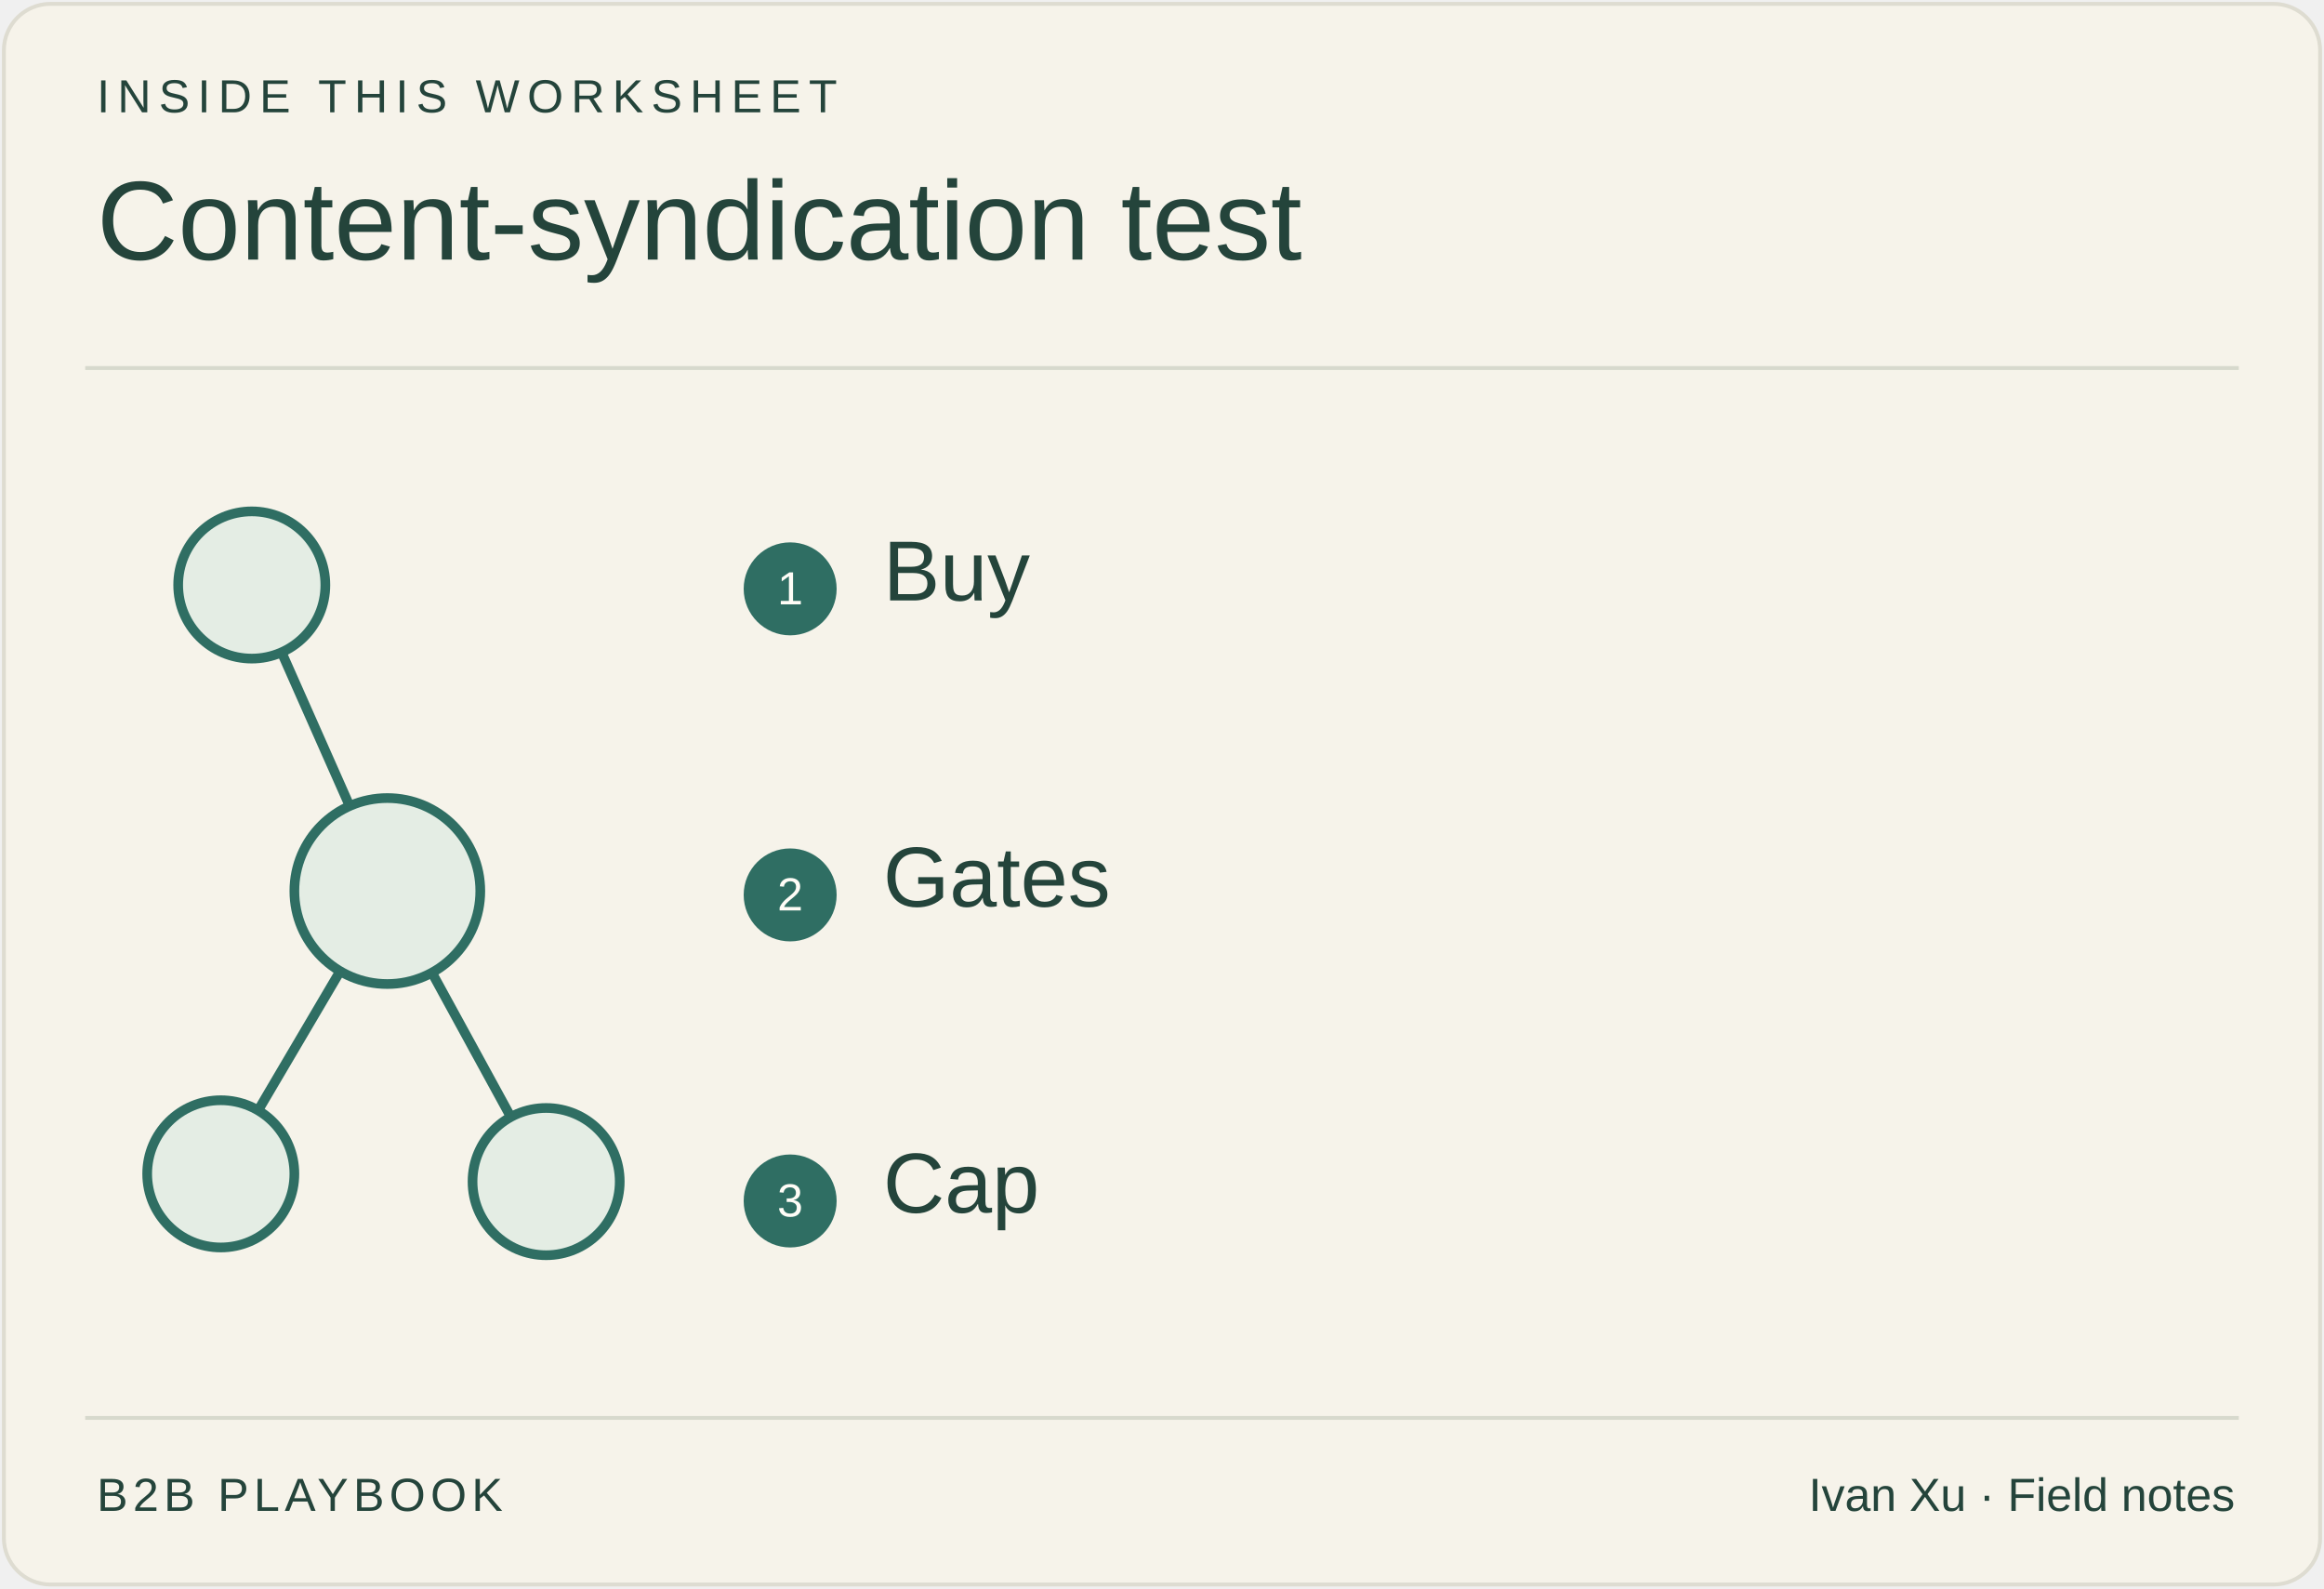
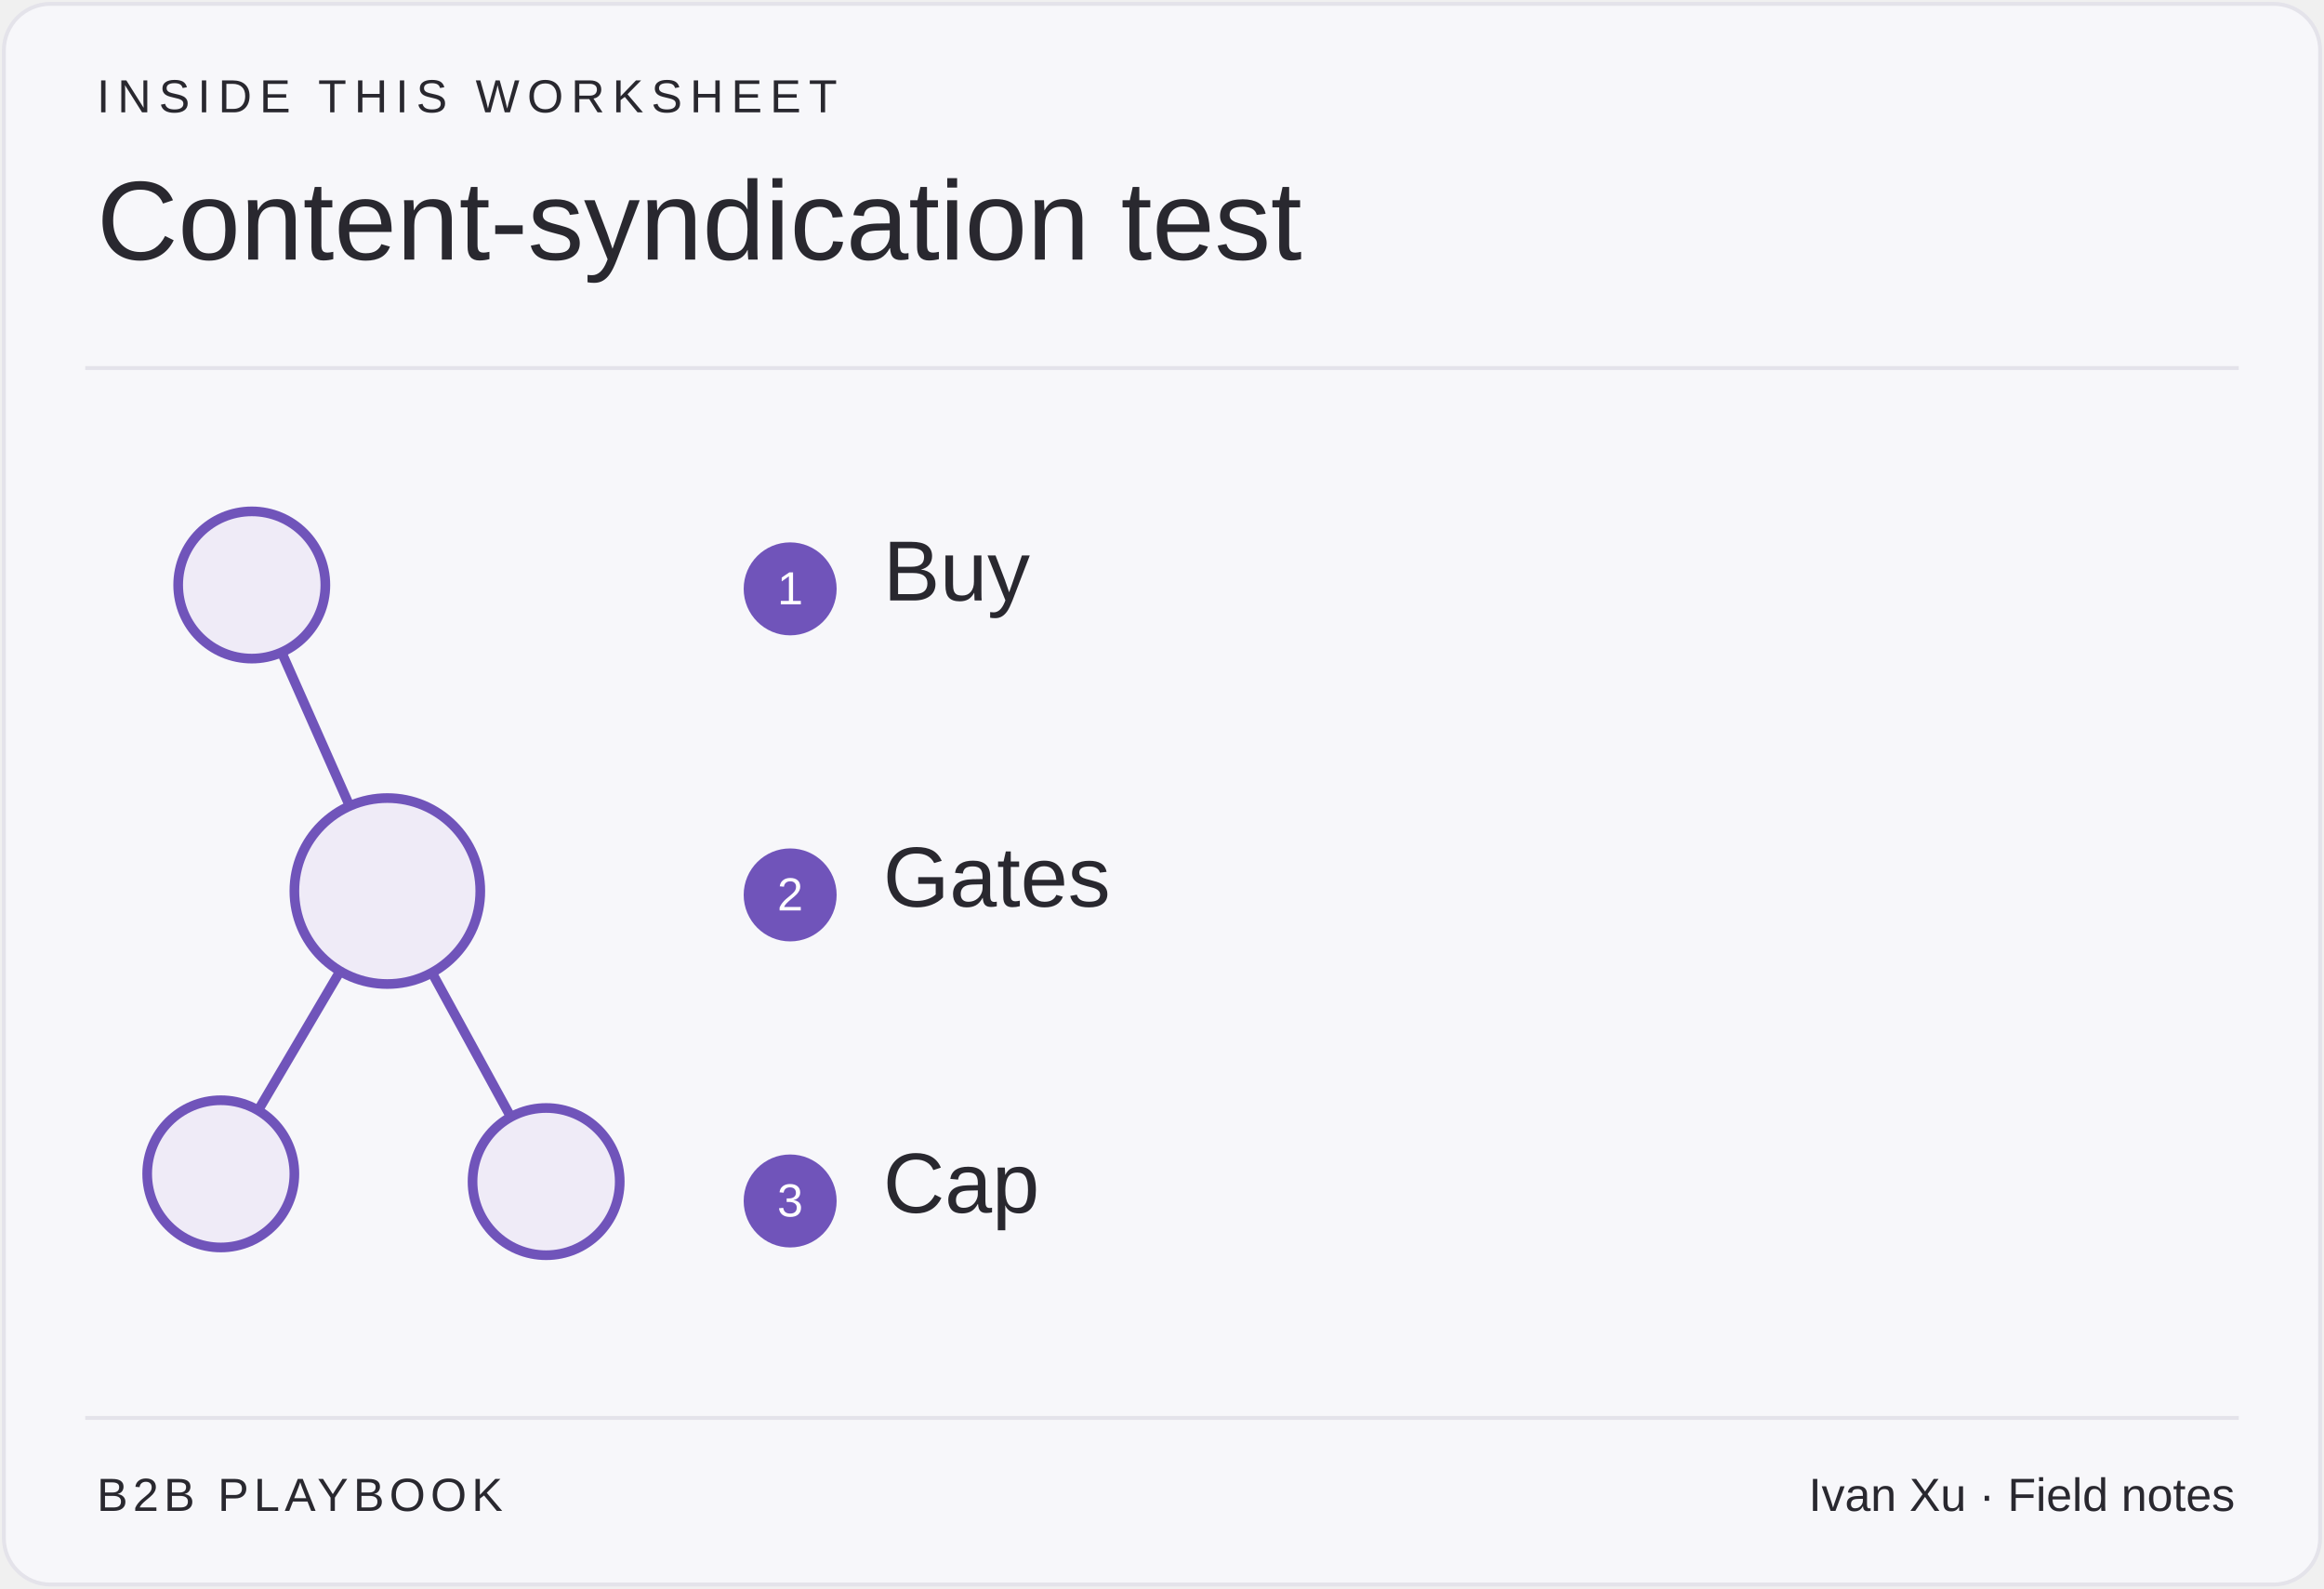
<svg xmlns="http://www.w3.org/2000/svg" width="600" height="410" viewBox="0 0 600 410" role="img" aria-labelledby="title description">
-   <style>@media (prefers-color-scheme: dark){[fill="#F6F3EA"]{fill:#24362E}[fill="#24443B"]{fill:#E3EBDD}[fill="#E4EDE4"]{fill:#344A40}[fill="#FFFDF7"]{fill:#1B2923}[fill="#2F6E63"]{fill:#A4CDBC}[stroke="#2F6E63"]{stroke:#A4CDBC}[stroke="#DEDCD1"],[stroke="#D7D9CD"],[stroke="#DADCCF"]{stroke:#486052}}</style>
-   <rect x="1" y="1" width="598" height="408" rx="12" fill="#F6F3EA" stroke="#DEDCD1" />
-   <path d="M22 95h556M22 366h556" stroke="#D7D9CD" />
-   <g fill="#24443B" font-family="Arial, Helvetica, sans-serif">
+   <style>@media (prefers-color-scheme: dark){[fill="#F7F7FA"]{fill:#202024}[fill="#29282F"]{fill:#EDECF2}[fill="#EFEBF7"]{fill:#302A40}[fill="#FFFFFF"]{fill:#18171C}[fill="#7054BA"]{fill:#B6A0ED}[stroke="#7054BA"]{stroke:#B6A0ED}[stroke="#E4E3EA"],[stroke="#E4E3EA"],[stroke="#E4E3EA"]{stroke:#45414E}}</style>
+   <rect x="1" y="1" width="598" height="408" rx="12" fill="#F7F7FA" stroke="#E4E3EA" />
+   <path d="M22 95h556M22 366h556" stroke="#E4E3EA" />
+   <g fill="#29282F" font-family="Arial, Helvetica, sans-serif">
    <text x="25" y="29" font-size="12" letter-spacing="2">INSIDE THIS WORKSHEET</text>
    <text x="25" y="67" font-size="29">
      <tspan x="25" dy="0">Content-syndication test</tspan>
    </text>
-     <g stroke="#2F6E63" stroke-width="2.5" stroke-linecap="round" stroke-linejoin="round" fill="#E4EDE4">
+     <g stroke="#7054BA" stroke-width="2.5" stroke-linecap="round" stroke-linejoin="round" fill="#EFEBF7">
      <path d="M100 230L65 151m35 79l41 75m-41-75l-43 73" fill="none" />
      <circle cx="100" cy="230" r="24" />
      <circle cx="65" cy="151" r="19" />
      <circle cx="141" cy="305" r="19" />
      <circle cx="57" cy="303" r="19" />
    </g>
-     <circle cx="204" cy="152" r="12" fill="#2F6E63" />
-     <text x="204" y="156" text-anchor="middle" font-size="12" fill="#FFFDF7">1</text>
+     <circle cx="204" cy="152" r="12" fill="#7054BA" />
+     <text x="204" y="156" text-anchor="middle" font-size="12" fill="#FFFFFF">1</text>
    <text x="228" y="155" font-size="22">
      <tspan x="228" dy="0">Buy</tspan>
    </text>
-     <circle cx="204" cy="231" r="12" fill="#2F6E63" />
-     <text x="204" y="235" text-anchor="middle" font-size="12" fill="#FFFDF7">2</text>
+     <circle cx="204" cy="231" r="12" fill="#7054BA" />
+     <text x="204" y="235" text-anchor="middle" font-size="12" fill="#FFFFFF">2</text>
    <text x="228" y="234" font-size="22">
      <tspan x="228" dy="0">Gates</tspan>
    </text>
-     <circle cx="204" cy="310" r="12" fill="#2F6E63" />
-     <text x="204" y="314" text-anchor="middle" font-size="12" fill="#FFFDF7">3</text>
+     <circle cx="204" cy="310" r="12" fill="#7054BA" />
+     <text x="204" y="314" text-anchor="middle" font-size="12" fill="#FFFFFF">3</text>
    <text x="228" y="313" font-size="22">
      <tspan x="228" dy="0">Cap</tspan>
    </text>
    <text x="25" y="390" font-size="12" letter-spacing="1.3">B2B PLAYBOOK</text>
    <text x="577" y="390" text-anchor="end" font-size="12">Ivan Xu · Field notes</text>
  </g>
</svg>
